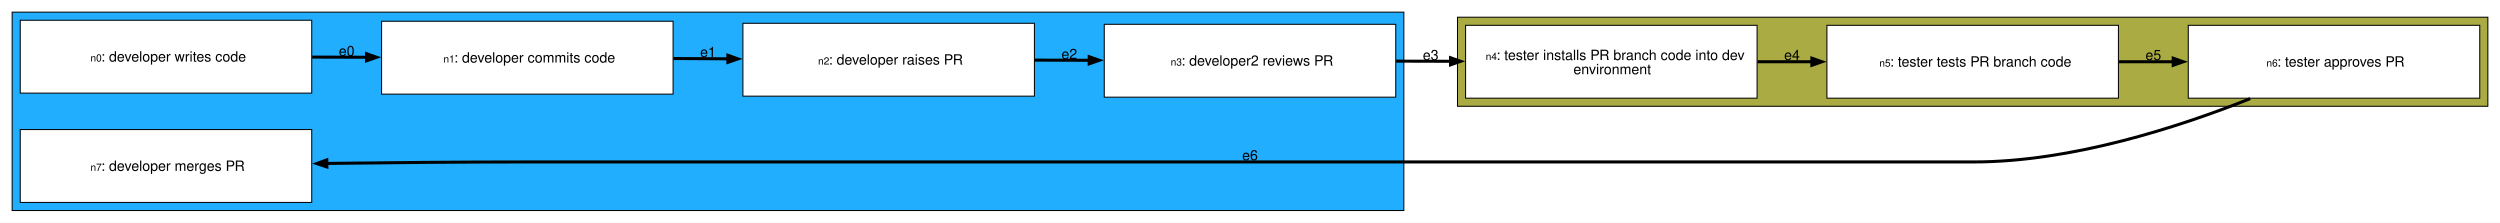
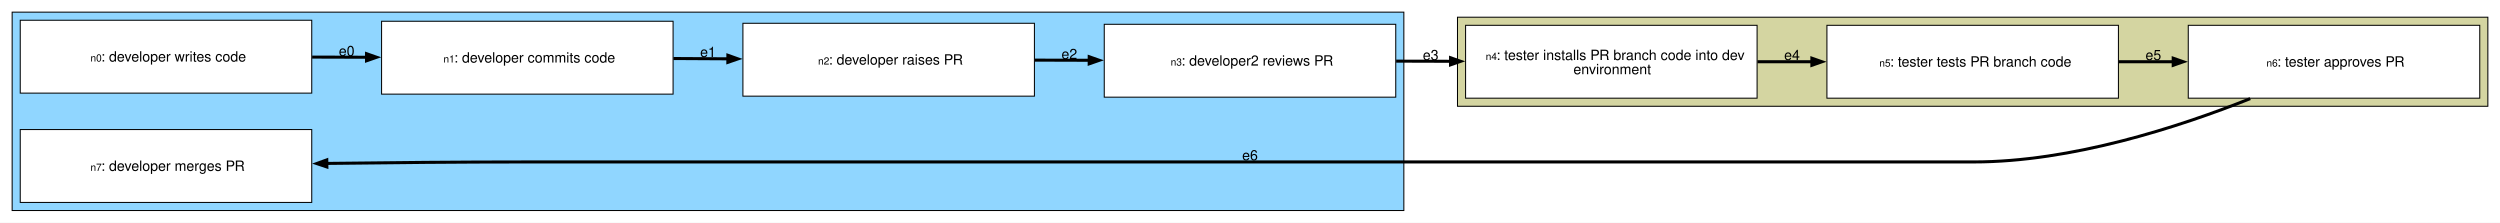
<svg xmlns="http://www.w3.org/2000/svg" width="2470pt" height="220pt" viewBox="0.00 0.00 2470.00 220.00">
  <g id="graph0" class="graph" transform="scale(1 1) rotate(0) translate(4 216)">
    <polygon fill="white" stroke="none" points="-4,4 -4,-216 2466,-216 2466,4 -4,4" />
    <g id="clust1" class="cluster">
-       <polygon fill="#22aeff" stroke="black" points="8,-8 8,-204 1383,-204 1383,-8 8,-8" />
+       <polygon fill="#d4d5a1" stroke="black" points="1436,-111 1436,-199 2454,-199 2454,-111 1436,-111" />
    </g>
    <g id="clust2" class="cluster">
-       <polygon fill="#aaab43" stroke="black" points="1436,-111 1436,-199 2454,-199 2454,-111 1436,-111" />
+       <polygon fill="#90d6ff" stroke="black" points="8,-8 8,-204 1383,-204 1383,-8 8,-8" />
    </g>
    <g id="node1" class="node">
+       <polygon fill="#ffffff" stroke="black" points="1732,-191 1444,-191 1444,-119 1732,-119 1732,-191" />
+       <text text-anchor="start" x="1463.88" y="-156.7" font-family="Helvetica,sans-Serif" font-size="10.00">n4</text>
+       <text text-anchor="start" x="1474.38" y="-156.7" font-family="Helvetica,sans-Serif" font-size="14.00">: tester installs PR branch code into dev</text>
+       <text text-anchor="start" x="1550.5" y="-142.7" font-family="Helvetica,sans-Serif" font-size="14.00">environment</text>
+     </g>
+     <g id="node2" class="node">
+       <polygon fill="#ffffff" stroke="black" points="2089,-191 1801,-191 1801,-119 2089,-119 2089,-191" />
+       <text text-anchor="start" x="1852.75" y="-150.2" font-family="Helvetica,sans-Serif" font-size="10.00">n5</text>
+       <text text-anchor="start" x="1863.25" y="-150.2" font-family="Helvetica,sans-Serif" font-size="14.00">: tester tests PR branch code</text>
+     </g>
+     <g id="edge5" class="edge">
+       <path fill="none" stroke="#000000" stroke-width="3" d="M1732.37,-155C1750.13,-155 1768.37,-155 1786.34,-155" />
+       <polygon fill="#000000" stroke="#000000" stroke-width="3" points="1786.13,-158.5 1796.13,-155 1786.13,-151.5 1786.13,-158.5" />
+       <text text-anchor="middle" x="1766.5" y="-156.7" font-family="Helvetica,sans-Serif" font-size="14.00">e4</text>
+     </g>
+     <g id="node3" class="node">
+       <polygon fill="#ffffff" stroke="black" points="2446,-191 2158,-191 2158,-119 2446,-119 2446,-191" />
+       <text text-anchor="start" x="2235.25" y="-150.2" font-family="Helvetica,sans-Serif" font-size="10.00">n6</text>
+       <text text-anchor="start" x="2245.75" y="-150.2" font-family="Helvetica,sans-Serif" font-size="14.00">: tester approves PR</text>
+     </g>
+     <g id="edge6" class="edge">
+       <path fill="none" stroke="#000000" stroke-width="3" d="M2089.37,-155C2107.13,-155 2125.37,-155 2143.34,-155" />
+       <polygon fill="#000000" stroke="#000000" stroke-width="3" points="2143.13,-158.5 2153.13,-155 2143.13,-151.5 2143.13,-158.5" />
+       <text text-anchor="middle" x="2123.5" y="-156.7" font-family="Helvetica,sans-Serif" font-size="14.00">e5</text>
+     </g>
+     <g id="node8" class="node">
+       <polygon fill="#ffffff" stroke="black" points="304,-88 16,-88 16,-16 304,-16 304,-88" />
+       <text text-anchor="start" x="85.38" y="-47.2" font-family="Helvetica,sans-Serif" font-size="10.00">n7</text>
+       <text text-anchor="start" x="95.88" y="-47.2" font-family="Helvetica,sans-Serif" font-size="14.00">: developer merges PR</text>
+     </g>
+     <g id="edge7" class="edge">
+       <path fill="none" stroke="#000000" stroke-width="3" d="M2219.24,-118.56C2148.41,-90.33 2042.46,-56 1946,-56 516,-56 516,-56 516,-56 451.38,-56 380.16,-55.33 318.57,-54.54" />
+       <polygon fill="#000000" stroke="#000000" stroke-width="3" points="318.95,-51.04 308.9,-54.41 318.85,-58.04 318.95,-51.04" />
+       <text text-anchor="middle" x="1231" y="-57.7" font-family="Helvetica,sans-Serif" font-size="14.00">e6</text>
+     </g>
+     <g id="node4" class="node">
      <polygon fill="#ffffff" stroke="black" points="304,-196 16,-196 16,-124 304,-124 304,-196" />
      <text text-anchor="start" x="85.38" y="-155.2" font-family="Helvetica,sans-Serif" font-size="10.00">n0</text>
      <text text-anchor="start" x="95.88" y="-155.2" font-family="Helvetica,sans-Serif" font-size="14.00">: developer writes code</text>
    </g>
-     <g id="node2" class="node">
+     <g id="node5" class="node">
      <polygon fill="#ffffff" stroke="black" points="661,-195 373,-195 373,-123 661,-123 661,-195" />
      <text text-anchor="start" x="434.12" y="-154.2" font-family="Helvetica,sans-Serif" font-size="10.00">n1</text>
      <text text-anchor="start" x="444.62" y="-154.2" font-family="Helvetica,sans-Serif" font-size="14.00">: developer commits code</text>
    </g>
    <g id="edge1" class="edge">
      <path fill="none" stroke="#000000" stroke-width="3" d="M304.37,-159.6C322.13,-159.55 340.37,-159.49 358.34,-159.44" />
      <polygon fill="#000000" stroke="#000000" stroke-width="3" points="358.14,-162.94 368.13,-159.42 358.12,-155.94 358.14,-162.94" />
      <text text-anchor="middle" x="338.5" y="-160.7" font-family="Helvetica,sans-Serif" font-size="14.00">e0</text>
    </g>
-     <g id="node3" class="node">
+     <g id="node6" class="node">
      <polygon fill="#ffffff" stroke="black" points="1018,-193 730,-193 730,-121 1018,-121 1018,-193" />
      <text text-anchor="start" x="804.25" y="-152.2" font-family="Helvetica,sans-Serif" font-size="10.00">n2</text>
      <text text-anchor="start" x="814.75" y="-152.2" font-family="Helvetica,sans-Serif" font-size="14.00">: developer raises PR</text>
    </g>
    <g id="edge2" class="edge">
      <path fill="none" stroke="#000000" stroke-width="3" d="M661.37,-158.19C679.13,-158.09 697.37,-157.99 715.34,-157.89" />
      <polygon fill="#000000" stroke="#000000" stroke-width="3" points="715.15,-161.39 725.13,-157.83 715.11,-154.39 715.15,-161.39" />
      <text text-anchor="middle" x="695.5" y="-159.7" font-family="Helvetica,sans-Serif" font-size="14.00">e1</text>
    </g>
-     <g id="node4" class="node">
+     <g id="node7" class="node">
      <polygon fill="#ffffff" stroke="black" points="1375,-192 1087,-192 1087,-120 1375,-120 1375,-192" />
      <text text-anchor="start" x="1152.62" y="-151.2" font-family="Helvetica,sans-Serif" font-size="10.00">n3</text>
      <text text-anchor="start" x="1163.12" y="-151.2" font-family="Helvetica,sans-Serif" font-size="14.00">: developer2 reviews PR</text>
    </g>
    <g id="edge3" class="edge">
      <path fill="none" stroke="#000000" stroke-width="3" d="M1018.37,-156.6C1036.13,-156.55 1054.37,-156.49 1072.34,-156.44" />
      <polygon fill="#000000" stroke="#000000" stroke-width="3" points="1072.14,-159.94 1082.13,-156.42 1072.12,-152.94 1072.14,-159.94" />
      <text text-anchor="middle" x="1052.5" y="-157.7" font-family="Helvetica,sans-Serif" font-size="14.00">e2</text>
    </g>
-     <g id="node6" class="node">
-       <polygon fill="#ffffff" stroke="black" points="1732,-191 1444,-191 1444,-119 1732,-119 1732,-191" />
-       <text text-anchor="start" x="1463.88" y="-156.7" font-family="Helvetica,sans-Serif" font-size="10.00">n4</text>
-       <text text-anchor="start" x="1474.38" y="-156.7" font-family="Helvetica,sans-Serif" font-size="14.00">: tester installs PR branch code into dev</text>
-       <text text-anchor="start" x="1550.5" y="-142.7" font-family="Helvetica,sans-Serif" font-size="14.00">environment</text>
-     </g>
    <g id="edge4" class="edge">
      <path fill="none" stroke="#000000" stroke-width="3" d="M1375.37,-155.6C1393.13,-155.55 1411.37,-155.49 1429.34,-155.44" />
      <polygon fill="#000000" stroke="#000000" stroke-width="3" points="1429.14,-158.94 1439.13,-155.42 1429.12,-151.94 1429.14,-158.94" />
      <text text-anchor="middle" x="1409.5" y="-156.7" font-family="Helvetica,sans-Serif" font-size="14.00">e3</text>
    </g>
-     <g id="node5" class="node">
-       <polygon fill="#ffffff" stroke="black" points="304,-88 16,-88 16,-16 304,-16 304,-88" />
-       <text text-anchor="start" x="85.38" y="-47.2" font-family="Helvetica,sans-Serif" font-size="10.00">n7</text>
-       <text text-anchor="start" x="95.88" y="-47.2" font-family="Helvetica,sans-Serif" font-size="14.00">: developer merges PR</text>
-     </g>
-     <g id="node7" class="node">
-       <polygon fill="#ffffff" stroke="black" points="2089,-191 1801,-191 1801,-119 2089,-119 2089,-191" />
-       <text text-anchor="start" x="1852.75" y="-150.2" font-family="Helvetica,sans-Serif" font-size="10.00">n5</text>
-       <text text-anchor="start" x="1863.25" y="-150.2" font-family="Helvetica,sans-Serif" font-size="14.00">: tester tests PR branch code</text>
-     </g>
-     <g id="edge5" class="edge">
-       <path fill="none" stroke="#000000" stroke-width="3" d="M1732.37,-155C1750.13,-155 1768.37,-155 1786.34,-155" />
-       <polygon fill="#000000" stroke="#000000" stroke-width="3" points="1786.13,-158.5 1796.13,-155 1786.13,-151.5 1786.13,-158.5" />
-       <text text-anchor="middle" x="1766.5" y="-156.7" font-family="Helvetica,sans-Serif" font-size="14.00">e4</text>
-     </g>
-     <g id="node8" class="node">
-       <polygon fill="#ffffff" stroke="black" points="2446,-191 2158,-191 2158,-119 2446,-119 2446,-191" />
-       <text text-anchor="start" x="2235.25" y="-150.2" font-family="Helvetica,sans-Serif" font-size="10.00">n6</text>
-       <text text-anchor="start" x="2245.75" y="-150.2" font-family="Helvetica,sans-Serif" font-size="14.00">: tester approves PR</text>
-     </g>
-     <g id="edge6" class="edge">
-       <path fill="none" stroke="#000000" stroke-width="3" d="M2089.37,-155C2107.13,-155 2125.37,-155 2143.34,-155" />
-       <polygon fill="#000000" stroke="#000000" stroke-width="3" points="2143.13,-158.5 2153.13,-155 2143.13,-151.5 2143.13,-158.5" />
-       <text text-anchor="middle" x="2123.5" y="-156.7" font-family="Helvetica,sans-Serif" font-size="14.00">e5</text>
-     </g>
-     <g id="edge7" class="edge">
-       <path fill="none" stroke="#000000" stroke-width="3" d="M2219.24,-118.56C2148.41,-90.33 2042.46,-56 1946,-56 516,-56 516,-56 516,-56 451.38,-56 380.16,-55.33 318.57,-54.54" />
-       <polygon fill="#000000" stroke="#000000" stroke-width="3" points="318.95,-51.04 308.9,-54.41 318.85,-58.04 318.95,-51.04" />
-       <text text-anchor="middle" x="1231" y="-57.7" font-family="Helvetica,sans-Serif" font-size="14.00">e6</text>
-     </g>
  </g>
</svg>
